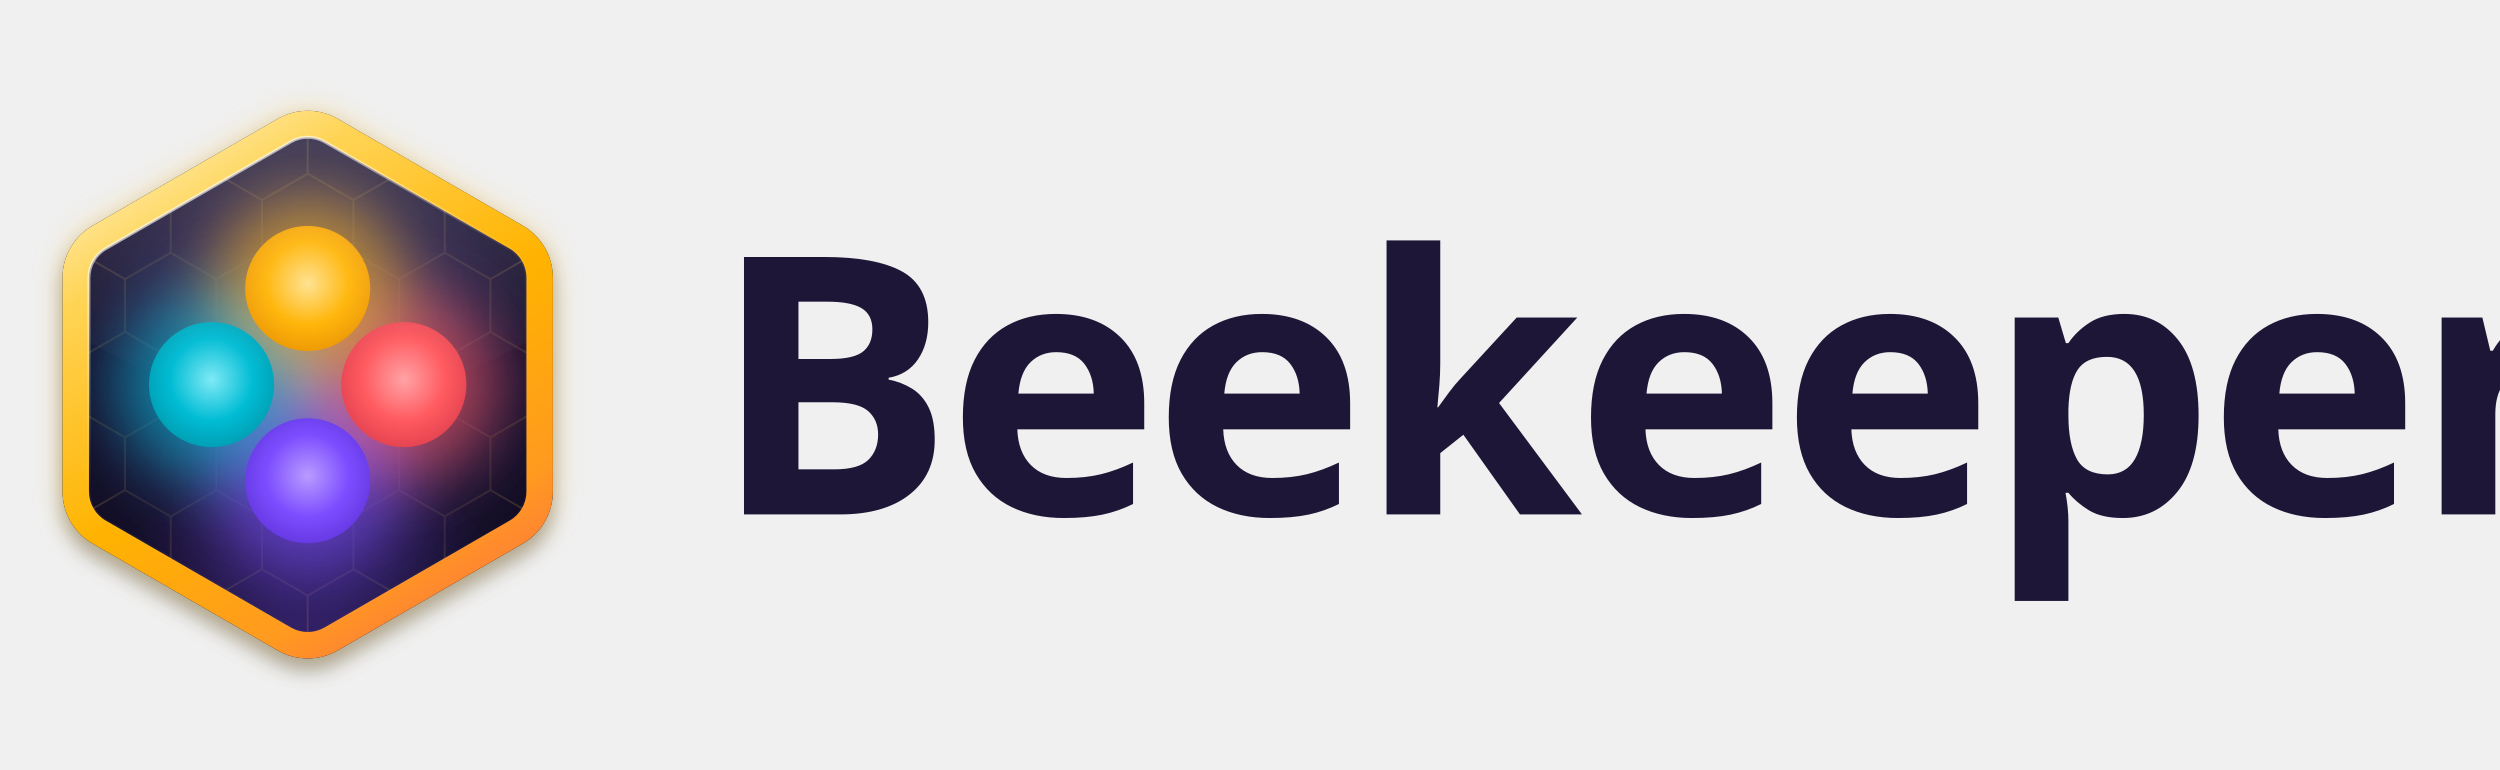
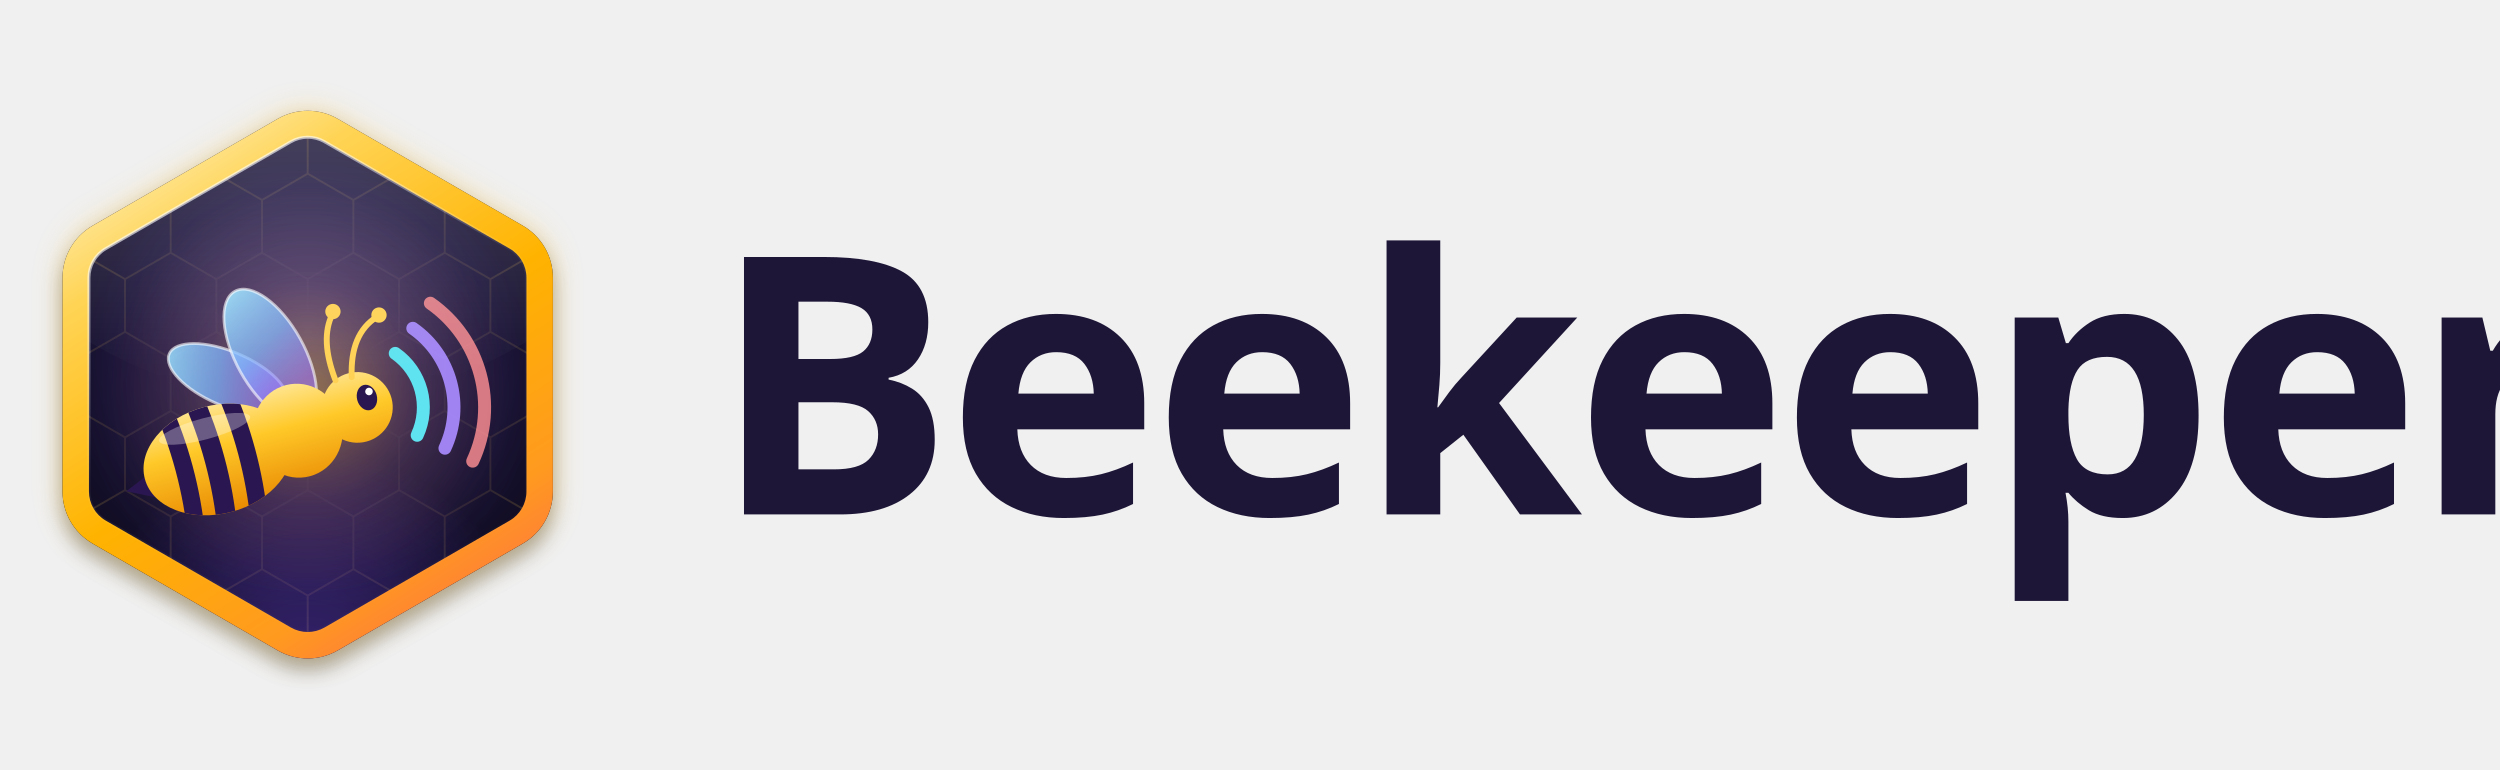
<svg xmlns="http://www.w3.org/2000/svg" width="1040" height="320" viewBox="0 0 1040 320">
  <style>
    .wordmark { fill: #1E1637; }
    @media (prefers-color-scheme: dark) { .wordmark { fill: #FFFFFF; } }
  </style>
  <defs>
    <radialGradient id="bk-glass" cx="256" cy="212" r="280" gradientUnits="userSpaceOnUse">
      <stop offset="0" stop-color="#352A63" />
      <stop offset=".5" stop-color="#1C1539" />
      <stop offset="1" stop-color="#0C0919" />
    </radialGradient>
    <linearGradient id="bk-rim" x1="110" y1="30" x2="400" y2="486" gradientUnits="userSpaceOnUse">
      <stop offset="0" stop-color="#FFF3C4" />
      <stop offset=".2" stop-color="#FFD455" />
      <stop offset=".52" stop-color="#FFB300" />
      <stop offset=".8" stop-color="#FF9A1F" />
      <stop offset="1" stop-color="#FF6B4A" />
    </linearGradient>
    <linearGradient id="bk-rimhi" x1="140" y1="50" x2="380" y2="470" gradientUnits="userSpaceOnUse">
      <stop offset="0" stop-color="#fff" stop-opacity=".8" />
      <stop offset=".45" stop-color="#fff" stop-opacity=".06" />
      <stop offset="1" stop-color="#fff" stop-opacity="0" />
    </linearGradient>
    <radialGradient id="bk-halo" cx="256" cy="256" r="190" gradientUnits="userSpaceOnUse">
      <stop offset="0" stop-color="#fff" stop-opacity=".2" />
      <stop offset=".45" stop-color="#B9A4FF" stop-opacity=".1" />
      <stop offset="1" stop-color="#7C4DFF" stop-opacity="0" />
    </radialGradient>
    <radialGradient id="bk-floor" cx="256" cy="500" r="190" gradientUnits="userSpaceOnUse">
      <stop offset="0" stop-color="#7C4DFF" stop-opacity=".38" />
      <stop offset="1" stop-color="#7C4DFF" stop-opacity="0" />
    </radialGradient>
    <linearGradient id="bk-sheen" x1="0" y1="30" x2="0" y2="250" gradientUnits="userSpaceOnUse">
      <stop offset="0" stop-color="#fff" stop-opacity=".2" />
      <stop offset="1" stop-color="#fff" stop-opacity="0" />
    </linearGradient>
    <radialGradient id="bk-cells" cx="256" cy="256" r="236" gradientUnits="userSpaceOnUse">
      <stop offset=".25" stop-color="#fff" stop-opacity="0" />
      <stop offset=".7" stop-color="#FFD455" stop-opacity=".1" />
      <stop offset="1" stop-color="#FFD455" stop-opacity=".2" />
    </radialGradient>
-     <radialGradient id="bk-bead-honey" cx=".5" cy=".46" r=".66">
-       <stop offset="0" stop-color="#FFE08A" />
-       <stop offset=".5" stop-color="#FFB300" />
-       <stop offset="1" stop-color="#E58A00" />
+     <radialGradient id="bk-warm" cx="256" cy="262" r="170" gradientUnits="userSpaceOnUse">
+       <stop offset="0" stop-color="#FFB300" stop-opacity=".34" />
+       <stop offset=".55" stop-color="#FF8A3D" stop-opacity=".1" />
+       <stop offset="1" stop-color="#FF8A3D" stop-opacity="0" />
    </radialGradient>
-     <radialGradient id="bk-bead-coral" cx=".5" cy=".46" r=".66">
-       <stop offset="0" stop-color="#FFA3A6" />
-       <stop offset=".5" stop-color="#FF5A5F" />
-       <stop offset="1" stop-color="#D6384A" />
-     </radialGradient>
-     <radialGradient id="bk-bead-violet" cx=".5" cy=".46" r=".66">
-       <stop offset="0" stop-color="#B99CFF" />
-       <stop offset=".5" stop-color="#7C4DFF" />
-       <stop offset="1" stop-color="#5A2FD4" />
-     </radialGradient>
-     <radialGradient id="bk-bead-cyan" cx=".5" cy=".46" r=".66">
-       <stop offset="0" stop-color="#7FEAF6" />
-       <stop offset=".5" stop-color="#00BCD4" />
-       <stop offset="1" stop-color="#0090A3" />
-     </radialGradient>
+     <linearGradient id="bk-bee-body" x1="0" y1="-48" x2="0" y2="58" gradientUnits="userSpaceOnUse">
+       <stop offset="0" stop-color="#FFECAA" />
+       <stop offset=".42" stop-color="#FFC929" />
+       <stop offset="1" stop-color="#E88700" />
+     </linearGradient>
+     <linearGradient id="bk-bee-wing" x1="-20" y1="-140" x2="12" y2="-30" gradientUnits="userSpaceOnUse">
+       <stop offset="0" stop-color="#A5F3FF" stop-opacity=".95" />
+       <stop offset=".6" stop-color="#7FB5FF" stop-opacity=".74" />
+       <stop offset="1" stop-color="#9B72FF" stop-opacity=".58" />
+     </linearGradient>
+     <clipPath id="bk-bee-abd">
+       <ellipse cx="-58" cy="8" rx="64" ry="46" />
+     </clipPath>
    <clipPath id="bk-clip">
      <path d="M231 34.875A50 50 0 0 1 281 34.875L435 123.787A50 50 0 0 1 460 167.088L460 344.912A50 50 0 0 1 435 388.213L281 477.125A50 50 0 0 1 231 477.125L77 388.213A50 50 0 0 1 52 344.912L52 167.088A50 50 0 0 1 77 123.787Z" />
    </clipPath>
    <filter id="bk-b8" x="-30%" y="-30%" width="160%" height="160%">
      <feGaussianBlur stdDeviation="8" />
    </filter>
    <filter id="bk-b12" x="-30%" y="-30%" width="160%" height="160%">
      <feGaussianBlur stdDeviation="12" />
    </filter>
    <filter id="bk-glow" x="-120%" y="-120%" width="340%" height="340%">
      <feGaussianBlur stdDeviation="26" />
    </filter>
  </defs>
  <g transform="translate(0 32) scale(.5)">
    <path d="M231 34.875A50 50 0 0 1 281 34.875L435 123.787A50 50 0 0 1 460 167.088L460 344.912A50 50 0 0 1 435 388.213L281 477.125A50 50 0 0 1 231 477.125L77 388.213A50 50 0 0 1 52 344.912L52 167.088A50 50 0 0 1 77 123.787Z" fill="#000" opacity=".32" filter="url(#bk-b8)" transform="translate(0 10)" />
    <path d="M231 34.875A50 50 0 0 1 281 34.875L435 123.787A50 50 0 0 1 460 167.088L460 344.912A50 50 0 0 1 435 388.213L281 477.125A50 50 0 0 1 231 477.125L77 388.213A50 50 0 0 1 52 344.912L52 167.088A50 50 0 0 1 77 123.787Z" fill="#FFB300" opacity=".3" filter="url(#bk-b12)" />
    <path d="M231 34.875A50 50 0 0 1 281 34.875L435 123.787A50 50 0 0 1 460 167.088L460 344.912A50 50 0 0 1 435 388.213L281 477.125A50 50 0 0 1 231 477.125L77 388.213A50 50 0 0 1 52 344.912L52 167.088A50 50 0 0 1 77 123.787Z" fill="url(#bk-glass)" />
    <g clip-path="url(#bk-clip)">
      <path d="M180 -51.15L218 -29.211L218 14.668L180 36.607L142 14.668L142 -29.211ZM256 -51.15L294 -29.211L294 14.668L256 36.607L218 14.668L218 -29.211ZM332 -51.15L370 -29.211L370 14.668L332 36.607L294 14.668L294 -29.211ZM66 14.668L104 36.607L104 80.486L66 102.425L28 80.486L28 36.607ZM142 14.668L180 36.607L180 80.486L142 102.425L104 80.486L104 36.607ZM218 14.668L256 36.607L256 80.486L218 102.425L180 80.486L180 36.607ZM294 14.668L332 36.607L332 80.486L294 102.425L256 80.486L256 36.607ZM370 14.668L408 36.607L408 80.486L370 102.425L332 80.486L332 36.607ZM446 14.668L484 36.607L484 80.486L446 102.425L408 80.486L408 36.607ZM28 80.486L66 102.425L66 146.303L28 168.243L-10 146.303L-10 102.425ZM104 80.486L142 102.425L142 146.303L104 168.243L66 146.303L66 102.425ZM180 80.486L218 102.425L218 146.303L180 168.243L142 146.303L142 102.425ZM256 80.486L294 102.425L294 146.303L256 168.243L218 146.303L218 102.425ZM332 80.486L370 102.425L370 146.303L332 168.243L294 146.303L294 102.425ZM408 80.486L446 102.425L446 146.303L408 168.243L370 146.303L370 102.425ZM484 80.486L522 102.425L522 146.303L484 168.243L446 146.303L446 102.425ZM-10 146.303L28 168.243L28 212.121L-10 234.061L-48 212.121L-48 168.243ZM66 146.303L104 168.243L104 212.121L66 234.061L28 212.121L28 168.243ZM142 146.303L180 168.243L180 212.121L142 234.061L104 212.121L104 168.243ZM218 146.303L256 168.243L256 212.121L218 234.061L180 212.121L180 168.243ZM294 146.303L332 168.243L332 212.121L294 234.061L256 212.121L256 168.243ZM370 146.303L408 168.243L408 212.121L370 234.061L332 212.121L332 168.243ZM446 146.303L484 168.243L484 212.121L446 234.061L408 212.121L408 168.243ZM522 146.303L560 168.243L560 212.121L522 234.061L484 212.121L484 168.243ZM28 212.121L66 234.061L66 277.939L28 299.879L-10 277.939L-10 234.061ZM104 212.121L142 234.061L142 277.939L104 299.879L66 277.939L66 234.061ZM180 212.121L218 234.061L218 277.939L180 299.879L142 277.939L142 234.061ZM256 212.121L294 234.061L294 277.939L256 299.879L218 277.939L218 234.061ZM332 212.121L370 234.061L370 277.939L332 299.879L294 277.939L294 234.061ZM408 212.121L446 234.061L446 277.939L408 299.879L370 277.939L370 234.061ZM484 212.121L522 234.061L522 277.939L484 299.879L446 277.939L446 234.061ZM-10 277.939L28 299.879L28 343.757L-10 365.697L-48 343.757L-48 299.879ZM66 277.939L104 299.879L104 343.757L66 365.697L28 343.757L28 299.879ZM142 277.939L180 299.879L180 343.757L142 365.697L104 343.757L104 299.879ZM218 277.939L256 299.879L256 343.757L218 365.697L180 343.757L180 299.879ZM294 277.939L332 299.879L332 343.757L294 365.697L256 343.757L256 299.879ZM370 277.939L408 299.879L408 343.757L370 365.697L332 343.757L332 299.879ZM446 277.939L484 299.879L484 343.757L446 365.697L408 343.757L408 299.879ZM522 277.939L560 299.879L560 343.757L522 365.697L484 343.757L484 299.879ZM28 343.757L66 365.697L66 409.575L28 431.514L-10 409.575L-10 365.697ZM104 343.757L142 365.697L142 409.575L104 431.514L66 409.575L66 365.697ZM180 343.757L218 365.697L218 409.575L180 431.514L142 409.575L142 365.697ZM256 343.757L294 365.697L294 409.575L256 431.514L218 409.575L218 365.697ZM332 343.757L370 365.697L370 409.575L332 431.514L294 409.575L294 365.697ZM408 343.757L446 365.697L446 409.575L408 431.514L370 409.575L370 365.697ZM484 343.757L522 365.697L522 409.575L484 431.514L446 409.575L446 365.697ZM66 409.575L104 431.514L104 475.393L66 497.332L28 475.393L28 431.514ZM142 409.575L180 431.514L180 475.393L142 497.332L104 475.393L104 431.514ZM218 409.575L256 431.514L256 475.393L218 497.332L180 475.393L180 431.514ZM294 409.575L332 431.514L332 475.393L294 497.332L256 475.393L256 431.514ZM370 409.575L408 431.514L408 475.393L370 497.332L332 475.393L332 431.514ZM446 409.575L484 431.514L484 475.393L446 497.332L408 475.393L408 431.514ZM180 475.393L218 497.332L218 541.211L180 563.15L142 541.211L142 497.332ZM256 475.393L294 497.332L294 541.211L256 563.15L218 541.211L218 497.332ZM332 475.393L370 497.332L370 541.211L332 563.15L294 541.211L294 497.332Z" fill="none" stroke="url(#bk-cells)" stroke-width="1.6" stroke-linejoin="round" />
      <circle cx="256" cy="500" r="190" fill="url(#bk-floor)" />
      <circle cx="256" cy="256" r="190" fill="url(#bk-halo)" />
-       <g style="isolation:isolate">
-         <circle cx="256" cy="176" r="78" fill="#FFB300" opacity=".6" filter="url(#bk-glow)" style="mix-blend-mode:screen" />
-         <circle cx="336" cy="256" r="78" fill="#FF5A5F" opacity=".6" filter="url(#bk-glow)" style="mix-blend-mode:screen" />
-         <circle cx="256" cy="336" r="78" fill="#7C4DFF" opacity=".6" filter="url(#bk-glow)" style="mix-blend-mode:screen" />
-         <circle cx="176" cy="256" r="78" fill="#00BCD4" opacity=".6" filter="url(#bk-glow)" style="mix-blend-mode:screen" />
+       <circle cx="256" cy="262" r="170" fill="url(#bk-warm)" />
+       <g transform="translate(234 296) rotate(-15) scale(.98)">
+         <g>
+           <ellipse cx="-32" cy="-56" rx="23" ry="54" transform="rotate(-52 -32 -56)" fill="url(#bk-bee-wing)" stroke="#fff" stroke-opacity="0.6" stroke-width="2.4" />
+           <ellipse cx="8" cy="-66" rx="29" ry="62" transform="rotate(-14 8 -66)" fill="url(#bk-bee-wing)" stroke="#fff" stroke-opacity="0.6" stroke-width="2.4" />
+           <path d="M-116 4L-140 14L-116 26Z" fill="#2A1650" />
+           <ellipse cx="-58" cy="8" rx="64" ry="46" fill="url(#bk-bee-body)" />
+           <g clip-path="url(#bk-bee-abd)">
+             <path d="M-100 -52Q-90 8 -100 68L-85 68Q-75 8 -85 -52Z" fill="#2A1650" />
+             <path d="M-74 -52Q-64 8 -74 68L-57 68Q-47 8 -57 -52Z" fill="#2A1650" />
+             <path d="M-45 -52Q-35 8 -45 68L-30 68Q-20 8 -30 -52Z" fill="#2A1650" />
+             <ellipse cx="-62" cy="-20" rx="40" ry="9" fill="#fff" opacity=".3" />
+           </g>
+           <ellipse cx="14" cy="2" rx="38" ry="40" fill="url(#bk-bee-body)" />
+           <circle cx="68" cy="-4" r="30" fill="url(#bk-bee-body)" />
+           <ellipse cx="78" cy="-10" rx="8.5" ry="11" fill="#2A1650" />
+           <circle cx="81" cy="-14.5" r="3.2" fill="#fff" />
+           <path d="M70 -30Q78 -66 104 -74" fill="none" stroke="#FFD255" stroke-width="5" stroke-linecap="round" />
+           <circle cx="106" cy="-75" r="6.5" fill="#FFD255" />
+           <path d="M56 -31Q52 -68 68 -86" fill="none" stroke="#FFD255" stroke-width="5" stroke-linecap="round" />
+           <circle cx="69" cy="-88" r="6.5" fill="#FFD255" />
+           <path d="M110.898 -39.996A56 56 0 0 1 110.898 31.996" fill="none" stroke="#5FE3F0" stroke-width="11" stroke-linecap="round" opacity="1" />
+           <path d="M130.816 -56.709A82 82 0 0 1 130.816 48.709" fill="none" stroke="#A98BFF" stroke-width="11" stroke-linecap="round" opacity="0.92" />
+           <path d="M150.733 -73.421A108 108 0 0 1 150.733 65.421" fill="none" stroke="#FF8F92" stroke-width="11" stroke-linecap="round" opacity="0.82" />
+         </g>
      </g>
-       <circle cx="256" cy="176" r="52" fill="url(#bk-bead-honey)" />
-       <circle cx="336" cy="256" r="52" fill="url(#bk-bead-coral)" />
-       <circle cx="256" cy="336" r="52" fill="url(#bk-bead-violet)" />
-       <circle cx="176" cy="256" r="52" fill="url(#bk-bead-cyan)" />
      <ellipse cx="256" cy="-30" rx="330" ry="300" fill="url(#bk-sheen)" />
    </g>
    <path d="M231 34.875A50 50 0 0 1 281 34.875L435 123.787A50 50 0 0 1 460 167.088L460 344.912A50 50 0 0 1 435 388.213L281 477.125A50 50 0 0 1 231 477.125L77 388.213A50 50 0 0 1 52 344.912L52 167.088A50 50 0 0 1 77 123.787Z M242 53.927A28 28 0 0 1 270 53.927L424 142.839A28 28 0 0 1 438 167.088L438 344.912A28 28 0 0 1 424 369.161L270 458.073A28 28 0 0 1 242 458.073L88 369.161A28 28 0 0 1 74 344.912L74 167.088A28 28 0 0 1 88 142.839Z" fill="url(#bk-rim)" fill-rule="evenodd" />
    <path d="M242 53.927A28 28 0 0 1 270 53.927L424 142.839A28 28 0 0 1 438 167.088L438 344.912A28 28 0 0 1 424 369.161L270 458.073A28 28 0 0 1 242 458.073L88 369.161A28 28 0 0 1 74 344.912L74 167.088A28 28 0 0 1 88 142.839Z" fill="none" stroke="url(#bk-rimhi)" stroke-width="2.5" />
  </g>
  <text class="wordmark" x="296" y="214" font-family="'Segoe UI Variable Display','Segoe UI Semibold','Segoe UI',sans-serif" font-size="150" font-weight="600" letter-spacing="-3">Beekeeper</text>
</svg>
